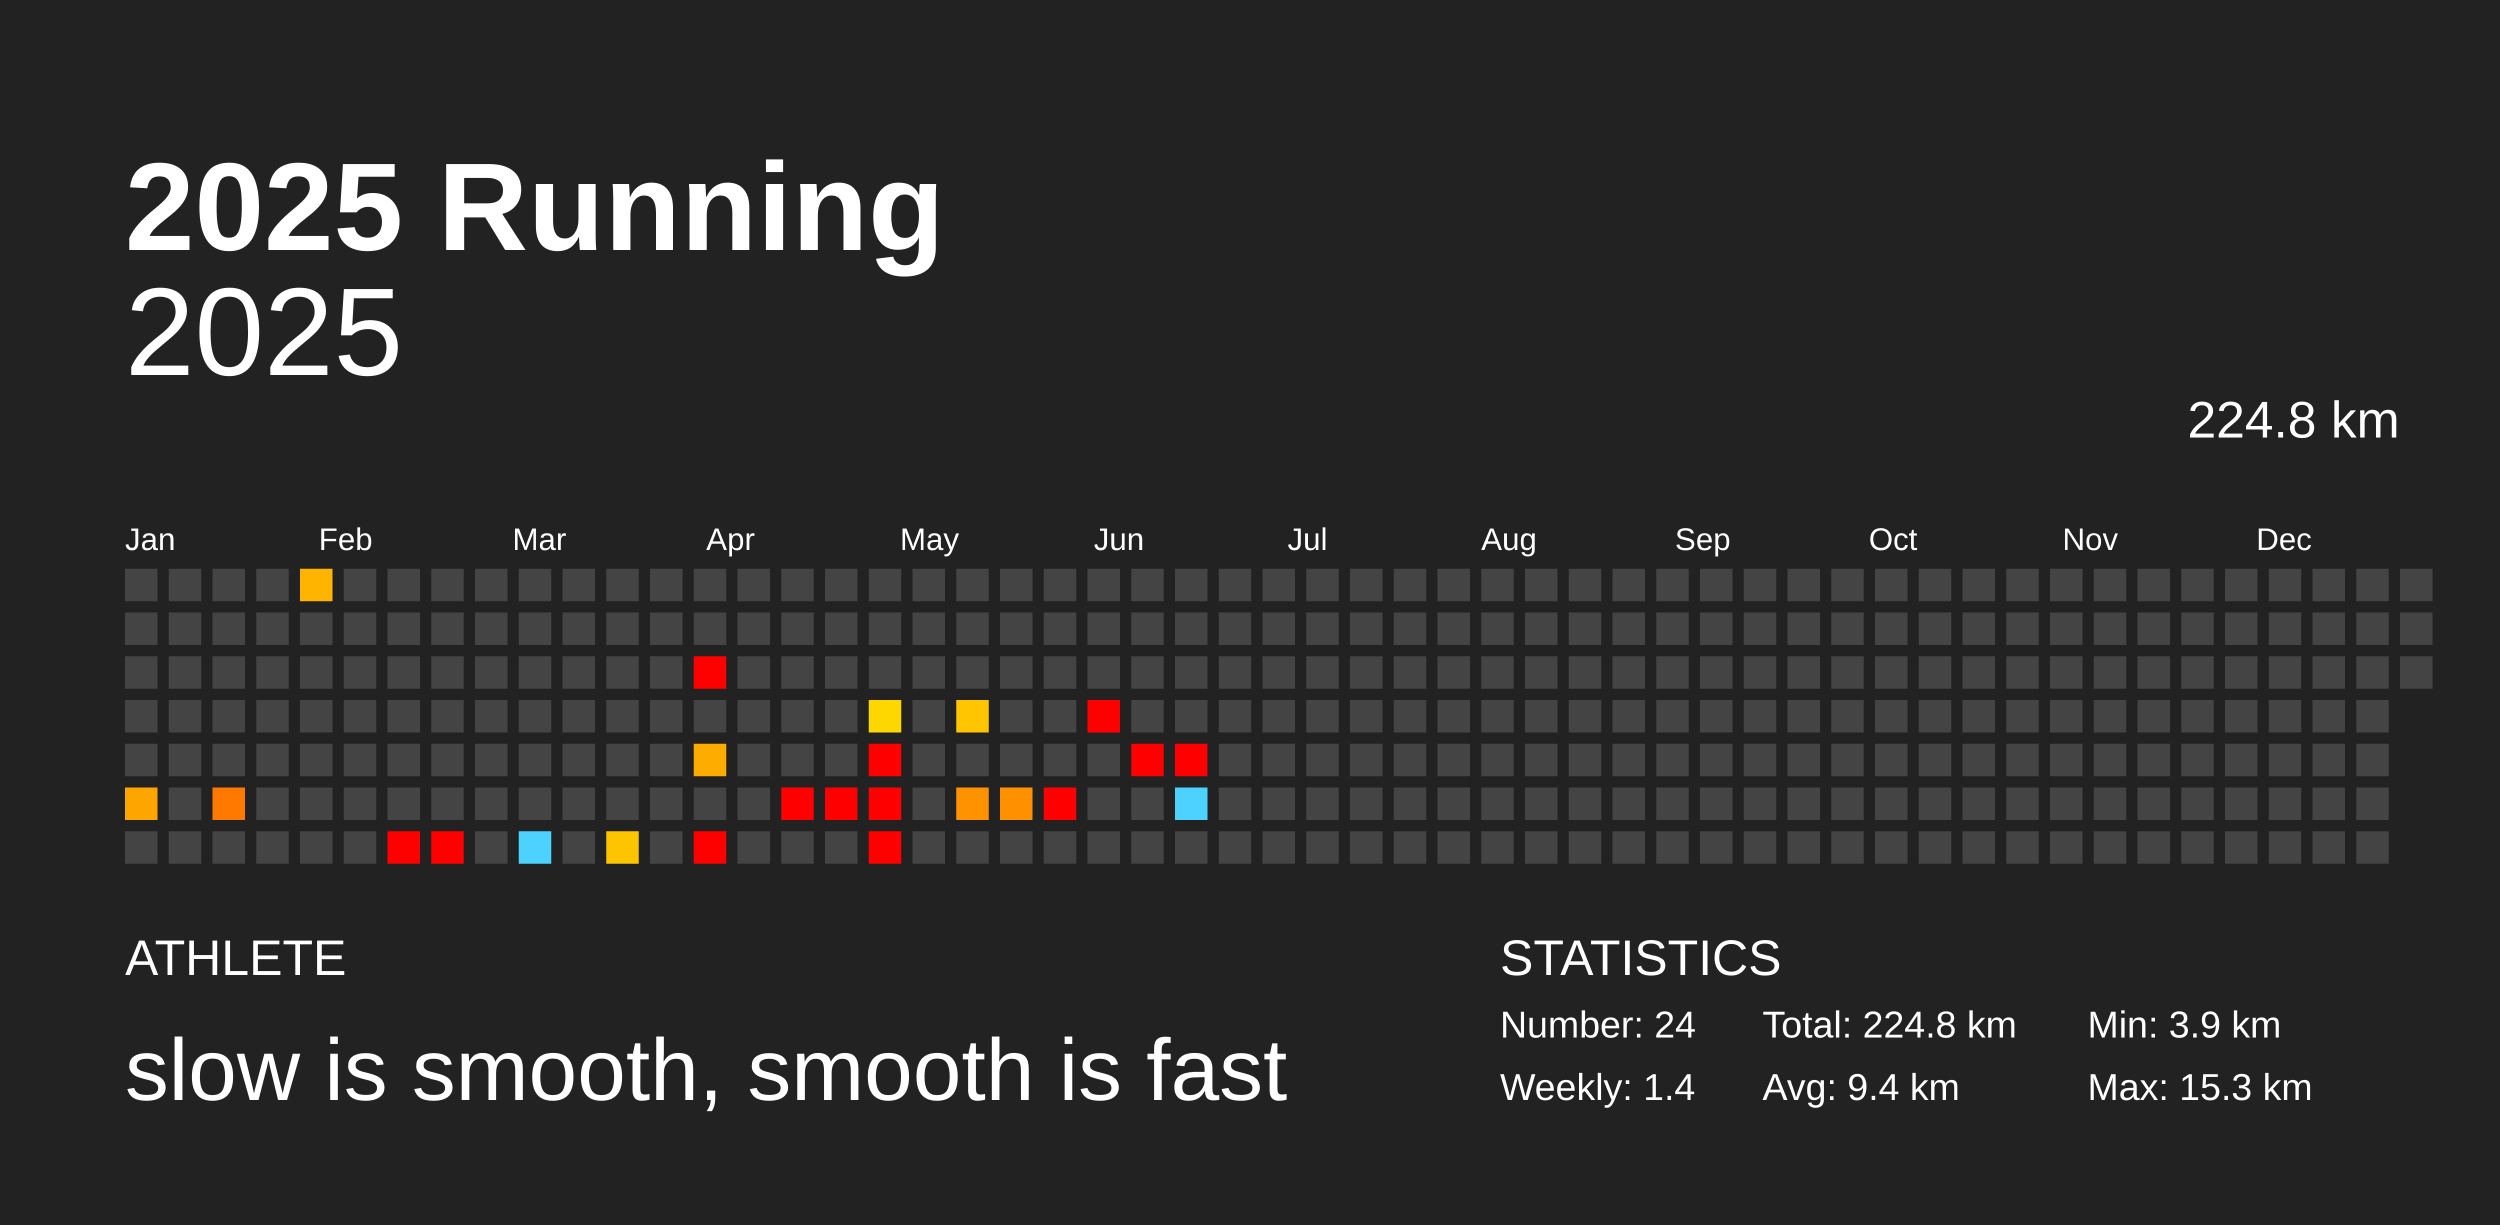
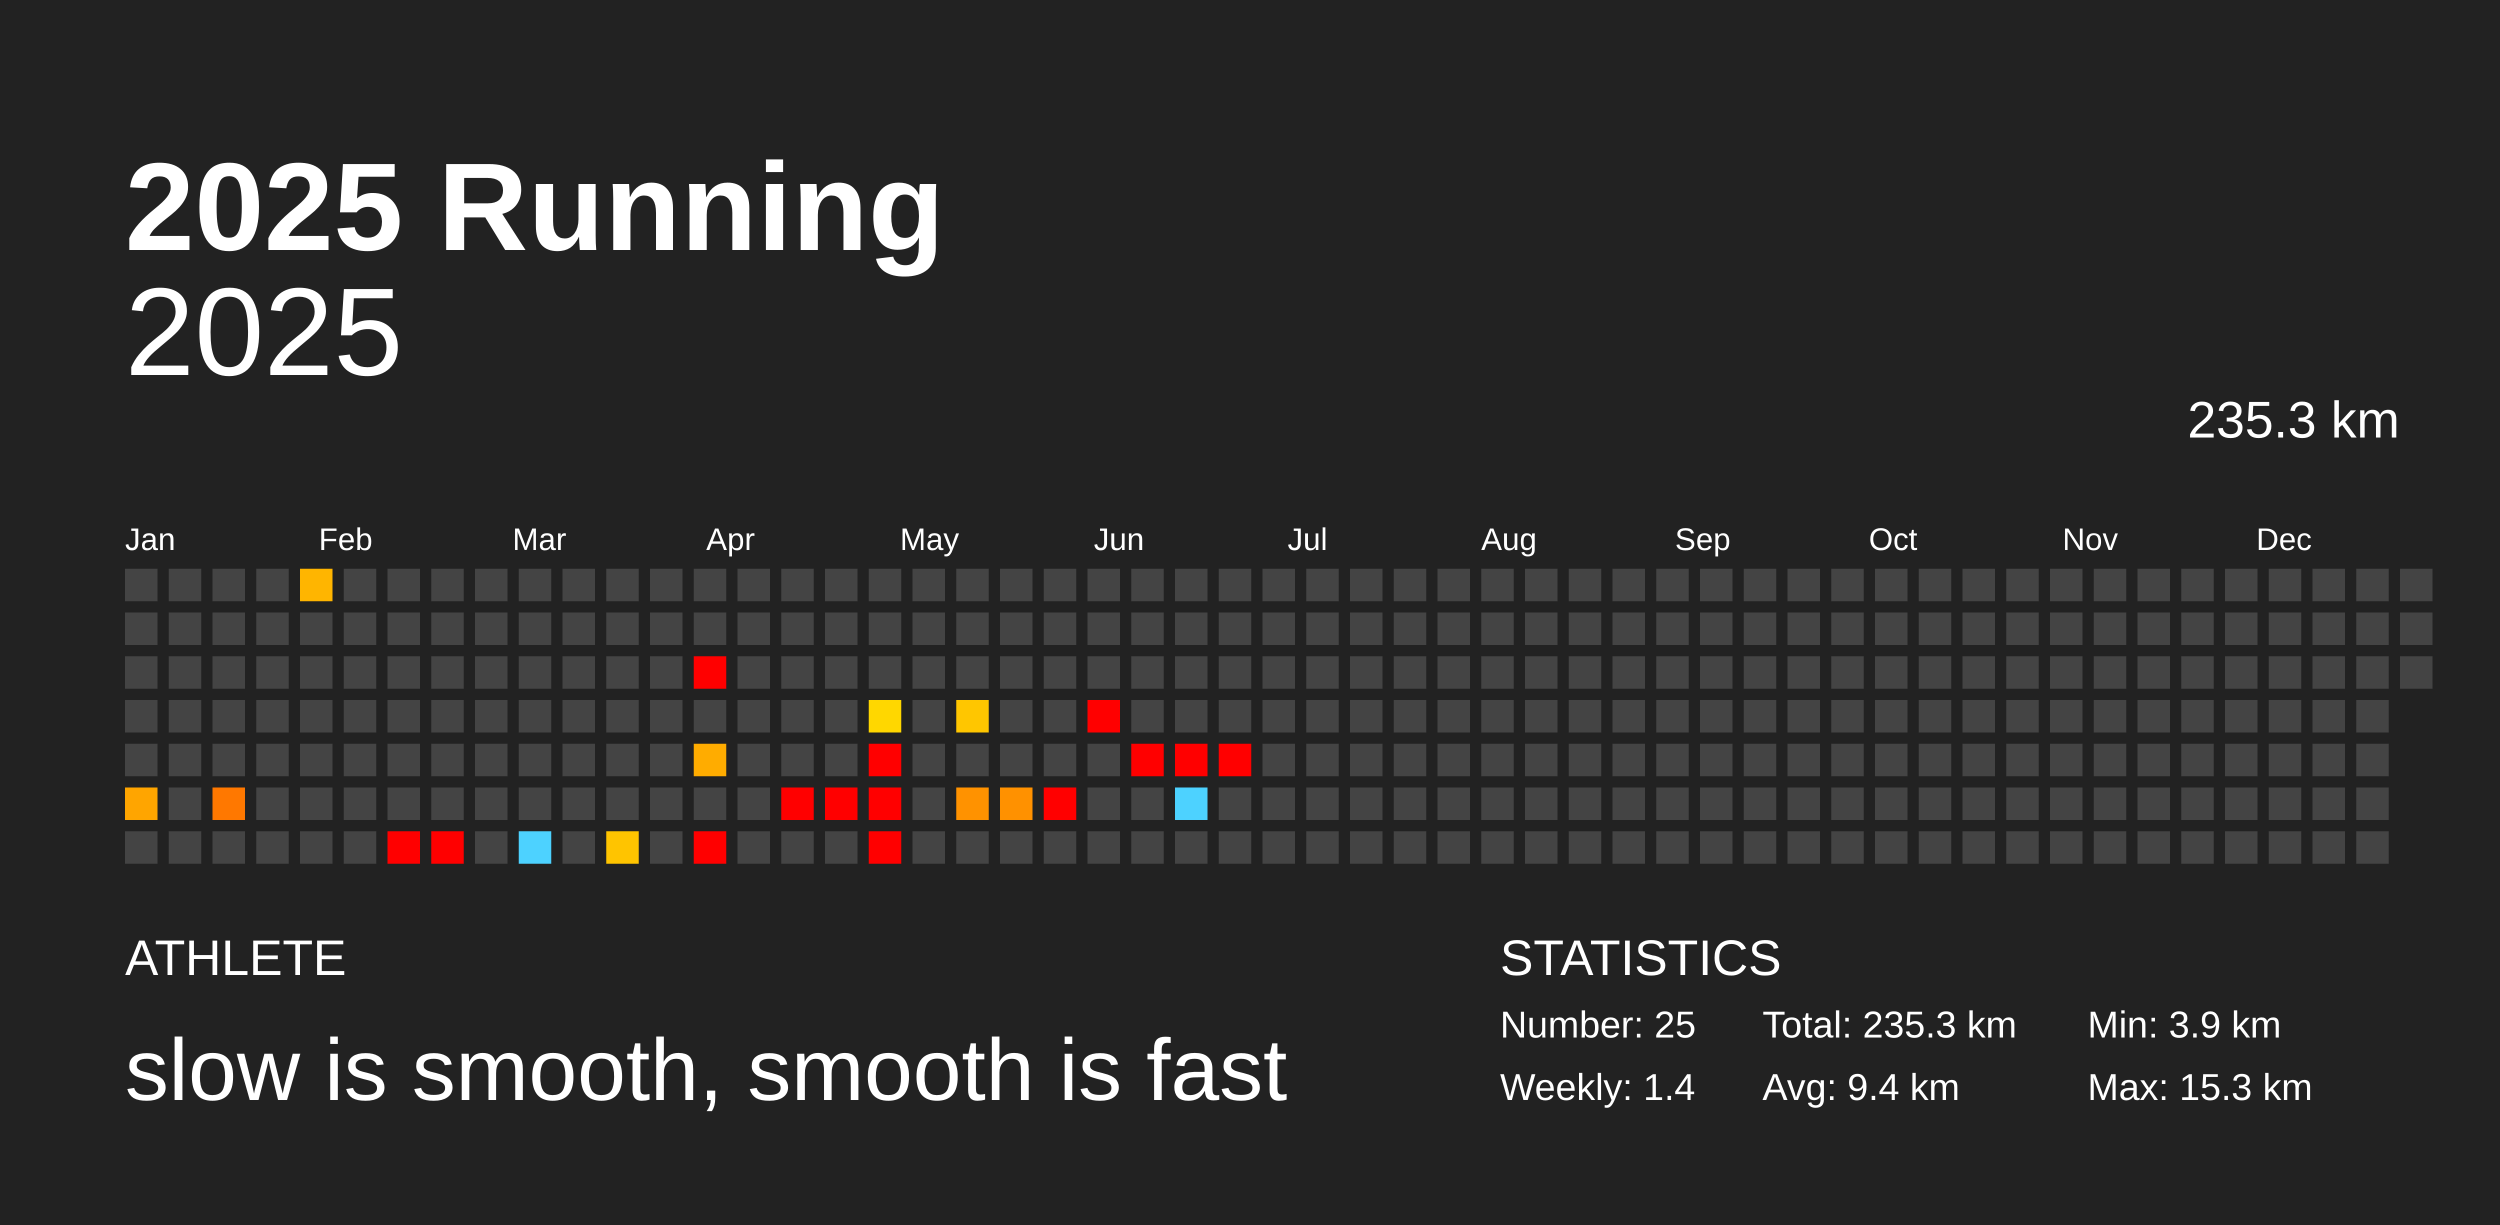
<svg xmlns="http://www.w3.org/2000/svg" baseProfile="full" height="98mm" version="1.1" viewBox="0,0,200,98" width="200mm">
  <defs />
  <rect fill="#222222" height="98" width="200" x="0" y="0" />
  <text fill="#FFFFFF" style="font-size:10px; font-family:Arial; font-weight:bold;" x="10" y="20">2025 Running</text>
  <text fill="#FFFFFF" style="font-size:4px; font-family:Arial" x="10" y="78">ATHLETE</text>
  <text fill="#FFFFFF" style="font-size:7px; font-family:Arial" x="10" y="88">slow is smooth, smooth is fast</text>
  <text fill="#FFFFFF" style="font-size:4px; font-family:Arial" x="120" y="78">STATISTICS</text>
-   <text fill="#FFFFFF" style="font-size:3px; font-family:Arial" x="120" y="83">Number: 24</text>
+   <text fill="#FFFFFF" style="font-size:3px; font-family:Arial" x="120" y="83">Number: 25</text>
  <text fill="#FFFFFF" style="font-size:3px; font-family:Arial" x="120" y="88">Weekly: 1.4</text>
-   <text fill="#FFFFFF" style="font-size:3px; font-family:Arial" x="141" y="83">Total: 224.8 km</text>
+   <text fill="#FFFFFF" style="font-size:3px; font-family:Arial" x="141" y="83">Total: 235.3 km</text>
  <text fill="#FFFFFF" style="font-size:3px; font-family:Arial" x="141" y="88">Avg: 9.4 km</text>
  <text fill="#FFFFFF" style="font-size:3px; font-family:Arial" x="167" y="83">Min: 3.9 km</text>
  <text fill="#FFFFFF" style="font-size:3px; font-family:Arial" x="167" y="88">Max: 15.3 km</text>
  <text alignment-baseline="hanging" fill="#FFFFFF" style="font-size:10.0px; font-family:Arial;" x="10" y="30">2025</text>
-   <text alignment-baseline="hanging" fill="#FFFFFF" style="font-size:4.125px; font-family:Arial;" x="175" y="35">224.8 km</text>
+   <text alignment-baseline="hanging" fill="#FFFFFF" style="font-size:4.125px; font-family:Arial;" x="175" y="35">235.3 km</text>
  <text fill="#FFFFFF" style="font-size:2.5px; font-family:Arial" x="10.0" y="44">Jan</text>
  <text fill="#FFFFFF" style="font-size:2.5px; font-family:Arial" x="25.5" y="44">Feb</text>
  <text fill="#FFFFFF" style="font-size:2.5px; font-family:Arial" x="41.0" y="44">Mar</text>
  <text fill="#FFFFFF" style="font-size:2.5px; font-family:Arial" x="56.5" y="44">Apr</text>
  <text fill="#FFFFFF" style="font-size:2.5px; font-family:Arial" x="72.0" y="44">May</text>
  <text fill="#FFFFFF" style="font-size:2.5px; font-family:Arial" x="87.5" y="44">Jun</text>
  <text fill="#FFFFFF" style="font-size:2.5px; font-family:Arial" x="103.0" y="44">Jul</text>
  <text fill="#FFFFFF" style="font-size:2.5px; font-family:Arial" x="118.5" y="44">Aug</text>
  <text fill="#FFFFFF" style="font-size:2.5px; font-family:Arial" x="134.0" y="44">Sep</text>
  <text fill="#FFFFFF" style="font-size:2.5px; font-family:Arial" x="149.5" y="44">Oct</text>
  <text fill="#FFFFFF" style="font-size:2.5px; font-family:Arial" x="165.0" y="44">Nov</text>
  <text fill="#FFFFFF" style="font-size:2.5px; font-family:Arial" x="180.5" y="44">Dec</text>
  <rect fill="#444444" height="2.6" width="2.6" x="10.0" y="45.5" />
  <rect fill="#444444" height="2.6" width="2.6" x="10.0" y="49.0" />
  <rect fill="#444444" height="2.6" width="2.6" x="10.0" y="52.5" />
  <rect fill="#444444" height="2.6" width="2.6" x="10.0" y="56.0" />
  <rect fill="#444444" height="2.6" width="2.6" x="10.0" y="59.5" />
  <rect fill="#ffa500" height="2.6" width="2.6" x="10.0" y="63.0" />
  <rect fill="#444444" height="2.6" width="2.6" x="10.0" y="66.5" />
  <rect fill="#444444" height="2.6" width="2.6" x="13.5" y="45.5" />
  <rect fill="#444444" height="2.6" width="2.6" x="13.5" y="49.0" />
  <rect fill="#444444" height="2.6" width="2.6" x="13.5" y="52.5" />
  <rect fill="#444444" height="2.6" width="2.6" x="13.5" y="56.0" />
  <rect fill="#444444" height="2.6" width="2.6" x="13.5" y="59.5" />
  <rect fill="#444444" height="2.6" width="2.6" x="13.5" y="63.0" />
  <rect fill="#444444" height="2.6" width="2.6" x="13.5" y="66.5" />
  <rect fill="#444444" height="2.6" width="2.6" x="17.0" y="45.5" />
  <rect fill="#444444" height="2.6" width="2.6" x="17.0" y="49.0" />
  <rect fill="#444444" height="2.6" width="2.6" x="17.0" y="52.5" />
  <rect fill="#444444" height="2.6" width="2.6" x="17.0" y="56.0" />
  <rect fill="#444444" height="2.6" width="2.6" x="17.0" y="59.5" />
  <rect fill="#ff7800" height="2.6" width="2.6" x="17.0" y="63.0" />
  <rect fill="#444444" height="2.6" width="2.6" x="17.0" y="66.5" />
  <rect fill="#444444" height="2.6" width="2.6" x="20.5" y="45.5" />
  <rect fill="#444444" height="2.6" width="2.6" x="20.5" y="49.0" />
  <rect fill="#444444" height="2.6" width="2.6" x="20.5" y="52.5" />
  <rect fill="#444444" height="2.6" width="2.6" x="20.5" y="56.0" />
  <rect fill="#444444" height="2.6" width="2.6" x="20.5" y="59.5" />
  <rect fill="#444444" height="2.6" width="2.6" x="20.5" y="63.0" />
  <rect fill="#444444" height="2.6" width="2.6" x="20.5" y="66.5" />
  <rect fill="#ffb500" height="2.6" width="2.6" x="24.0" y="45.5" />
  <rect fill="#444444" height="2.6" width="2.6" x="24.0" y="49.0" />
  <rect fill="#444444" height="2.6" width="2.6" x="24.0" y="52.5" />
  <rect fill="#444444" height="2.6" width="2.6" x="24.0" y="56.0" />
  <rect fill="#444444" height="2.6" width="2.6" x="24.0" y="59.5" />
  <rect fill="#444444" height="2.6" width="2.6" x="24.0" y="63.0" />
  <rect fill="#444444" height="2.6" width="2.6" x="24.0" y="66.5" />
  <rect fill="#444444" height="2.6" width="2.6" x="27.5" y="45.5" />
  <rect fill="#444444" height="2.6" width="2.6" x="27.5" y="49.0" />
  <rect fill="#444444" height="2.6" width="2.6" x="27.5" y="52.5" />
  <rect fill="#444444" height="2.6" width="2.6" x="27.5" y="56.0" />
  <rect fill="#444444" height="2.6" width="2.6" x="27.5" y="59.5" />
  <rect fill="#444444" height="2.6" width="2.6" x="27.5" y="63.0" />
  <rect fill="#444444" height="2.6" width="2.6" x="27.5" y="66.5" />
  <rect fill="#444444" height="2.6" width="2.6" x="31.0" y="45.5" />
  <rect fill="#444444" height="2.6" width="2.6" x="31.0" y="49.0" />
  <rect fill="#444444" height="2.6" width="2.6" x="31.0" y="52.5" />
  <rect fill="#444444" height="2.6" width="2.6" x="31.0" y="56.0" />
  <rect fill="#444444" height="2.6" width="2.6" x="31.0" y="59.5" />
  <rect fill="#444444" height="2.6" width="2.6" x="31.0" y="63.0" />
  <rect fill="red" height="2.6" width="2.6" x="31.0" y="66.5" />
  <rect fill="#444444" height="2.6" width="2.6" x="34.5" y="45.5" />
  <rect fill="#444444" height="2.6" width="2.6" x="34.5" y="49.0" />
  <rect fill="#444444" height="2.6" width="2.6" x="34.5" y="52.5" />
  <rect fill="#444444" height="2.6" width="2.6" x="34.5" y="56.0" />
  <rect fill="#444444" height="2.6" width="2.6" x="34.5" y="59.5" />
  <rect fill="#444444" height="2.6" width="2.6" x="34.5" y="63.0" />
  <rect fill="red" height="2.6" width="2.6" x="34.5" y="66.5" />
  <rect fill="#444444" height="2.6" width="2.6" x="38.0" y="45.5" />
  <rect fill="#444444" height="2.6" width="2.6" x="38.0" y="49.0" />
  <rect fill="#444444" height="2.6" width="2.6" x="38.0" y="52.5" />
  <rect fill="#444444" height="2.6" width="2.6" x="38.0" y="56.0" />
  <rect fill="#444444" height="2.6" width="2.6" x="38.0" y="59.5" />
  <rect fill="#444444" height="2.6" width="2.6" x="38.0" y="63.0" />
  <rect fill="#444444" height="2.6" width="2.6" x="38.0" y="66.5" />
  <rect fill="#444444" height="2.6" width="2.6" x="41.5" y="45.5" />
  <rect fill="#444444" height="2.6" width="2.6" x="41.5" y="49.0" />
  <rect fill="#444444" height="2.6" width="2.6" x="41.5" y="52.5" />
  <rect fill="#444444" height="2.6" width="2.6" x="41.5" y="56.0" />
  <rect fill="#444444" height="2.6" width="2.6" x="41.5" y="59.5" />
  <rect fill="#444444" height="2.6" width="2.6" x="41.5" y="63.0" />
  <rect fill="#4dd2ff" height="2.6" width="2.6" x="41.5" y="66.5" />
  <rect fill="#444444" height="2.6" width="2.6" x="45.0" y="45.5" />
  <rect fill="#444444" height="2.6" width="2.6" x="45.0" y="49.0" />
  <rect fill="#444444" height="2.6" width="2.6" x="45.0" y="52.5" />
  <rect fill="#444444" height="2.6" width="2.6" x="45.0" y="56.0" />
  <rect fill="#444444" height="2.6" width="2.6" x="45.0" y="59.5" />
  <rect fill="#444444" height="2.6" width="2.6" x="45.0" y="63.0" />
  <rect fill="#444444" height="2.6" width="2.6" x="45.0" y="66.5" />
  <rect fill="#444444" height="2.6" width="2.6" x="48.5" y="45.5" />
  <rect fill="#444444" height="2.6" width="2.6" x="48.5" y="49.0" />
  <rect fill="#444444" height="2.6" width="2.6" x="48.5" y="52.5" />
  <rect fill="#444444" height="2.6" width="2.6" x="48.5" y="56.0" />
  <rect fill="#444444" height="2.6" width="2.6" x="48.5" y="59.5" />
  <rect fill="#444444" height="2.6" width="2.6" x="48.5" y="63.0" />
  <rect fill="#ffc400" height="2.6" width="2.6" x="48.5" y="66.5" />
  <rect fill="#444444" height="2.6" width="2.6" x="52.0" y="45.5" />
  <rect fill="#444444" height="2.6" width="2.6" x="52.0" y="49.0" />
  <rect fill="#444444" height="2.6" width="2.6" x="52.0" y="52.5" />
  <rect fill="#444444" height="2.6" width="2.6" x="52.0" y="56.0" />
  <rect fill="#444444" height="2.6" width="2.6" x="52.0" y="59.5" />
  <rect fill="#444444" height="2.6" width="2.6" x="52.0" y="63.0" />
  <rect fill="#444444" height="2.6" width="2.6" x="52.0" y="66.5" />
  <rect fill="#444444" height="2.6" width="2.6" x="55.5" y="45.5" />
  <rect fill="#444444" height="2.6" width="2.6" x="55.5" y="49.0" />
  <rect fill="red" height="2.6" width="2.6" x="55.5" y="52.5" />
  <rect fill="#444444" height="2.6" width="2.6" x="55.5" y="56.0" />
  <rect fill="#ffac00" height="2.6" width="2.6" x="55.5" y="59.5" />
  <rect fill="#444444" height="2.6" width="2.6" x="55.5" y="63.0" />
  <rect fill="red" height="2.6" width="2.6" x="55.5" y="66.5" />
  <rect fill="#444444" height="2.6" width="2.6" x="59.0" y="45.5" />
  <rect fill="#444444" height="2.6" width="2.6" x="59.0" y="49.0" />
  <rect fill="#444444" height="2.6" width="2.6" x="59.0" y="52.5" />
  <rect fill="#444444" height="2.6" width="2.6" x="59.0" y="56.0" />
  <rect fill="#444444" height="2.6" width="2.6" x="59.0" y="59.5" />
  <rect fill="#444444" height="2.6" width="2.6" x="59.0" y="63.0" />
  <rect fill="#444444" height="2.6" width="2.6" x="59.0" y="66.5" />
  <rect fill="#444444" height="2.6" width="2.6" x="62.5" y="45.5" />
  <rect fill="#444444" height="2.6" width="2.6" x="62.5" y="49.0" />
  <rect fill="#444444" height="2.6" width="2.6" x="62.5" y="52.5" />
  <rect fill="#444444" height="2.6" width="2.6" x="62.5" y="56.0" />
  <rect fill="#444444" height="2.6" width="2.6" x="62.5" y="59.5" />
  <rect fill="red" height="2.6" width="2.6" x="62.5" y="63.0" />
  <rect fill="#444444" height="2.6" width="2.6" x="62.5" y="66.5" />
  <rect fill="#444444" height="2.6" width="2.6" x="66.0" y="45.5" />
  <rect fill="#444444" height="2.6" width="2.6" x="66.0" y="49.0" />
  <rect fill="#444444" height="2.6" width="2.6" x="66.0" y="52.5" />
  <rect fill="#444444" height="2.6" width="2.6" x="66.0" y="56.0" />
  <rect fill="#444444" height="2.6" width="2.6" x="66.0" y="59.5" />
  <rect fill="red" height="2.6" width="2.6" x="66.0" y="63.0" />
  <rect fill="#444444" height="2.6" width="2.6" x="66.0" y="66.5" />
  <rect fill="#444444" height="2.6" width="2.6" x="69.5" y="45.5" />
  <rect fill="#444444" height="2.6" width="2.6" x="69.5" y="49.0" />
  <rect fill="#444444" height="2.6" width="2.6" x="69.5" y="52.5" />
  <rect fill="#ffd700" height="2.6" width="2.6" x="69.5" y="56.0" />
  <rect fill="red" height="2.6" width="2.6" x="69.5" y="59.5" />
  <rect fill="red" height="2.6" width="2.6" x="69.5" y="63.0" />
  <rect fill="red" height="2.6" width="2.6" x="69.5" y="66.5" />
  <rect fill="#444444" height="2.6" width="2.6" x="73.0" y="45.5" />
  <rect fill="#444444" height="2.6" width="2.6" x="73.0" y="49.0" />
  <rect fill="#444444" height="2.6" width="2.6" x="73.0" y="52.5" />
  <rect fill="#444444" height="2.6" width="2.6" x="73.0" y="56.0" />
  <rect fill="#444444" height="2.6" width="2.6" x="73.0" y="59.5" />
  <rect fill="#444444" height="2.6" width="2.6" x="73.0" y="63.0" />
  <rect fill="#444444" height="2.6" width="2.6" x="73.0" y="66.5" />
  <rect fill="#444444" height="2.6" width="2.6" x="76.5" y="45.5" />
  <rect fill="#444444" height="2.6" width="2.6" x="76.5" y="49.0" />
  <rect fill="#444444" height="2.6" width="2.6" x="76.5" y="52.5" />
  <rect fill="#ffc600" height="2.6" width="2.6" x="76.5" y="56.0" />
  <rect fill="#444444" height="2.6" width="2.6" x="76.5" y="59.5" />
  <rect fill="#ff9200" height="2.6" width="2.6" x="76.5" y="63.0" />
  <rect fill="#444444" height="2.6" width="2.6" x="76.5" y="66.5" />
  <rect fill="#444444" height="2.6" width="2.6" x="80.0" y="45.5" />
  <rect fill="#444444" height="2.6" width="2.6" x="80.0" y="49.0" />
  <rect fill="#444444" height="2.6" width="2.6" x="80.0" y="52.5" />
  <rect fill="#444444" height="2.6" width="2.6" x="80.0" y="56.0" />
  <rect fill="#444444" height="2.6" width="2.6" x="80.0" y="59.5" />
  <rect fill="#ff9100" height="2.6" width="2.6" x="80.0" y="63.0" />
  <rect fill="#444444" height="2.6" width="2.6" x="80.0" y="66.5" />
  <rect fill="#444444" height="2.6" width="2.6" x="83.5" y="45.5" />
  <rect fill="#444444" height="2.6" width="2.6" x="83.5" y="49.0" />
  <rect fill="#444444" height="2.6" width="2.6" x="83.5" y="52.5" />
  <rect fill="#444444" height="2.6" width="2.6" x="83.5" y="56.0" />
  <rect fill="#444444" height="2.6" width="2.6" x="83.5" y="59.5" />
  <rect fill="red" height="2.6" width="2.6" x="83.5" y="63.0" />
  <rect fill="#444444" height="2.6" width="2.6" x="83.5" y="66.5" />
  <rect fill="#444444" height="2.6" width="2.6" x="87.0" y="45.5" />
  <rect fill="#444444" height="2.6" width="2.6" x="87.0" y="49.0" />
  <rect fill="#444444" height="2.6" width="2.6" x="87.0" y="52.5" />
  <rect fill="red" height="2.6" width="2.6" x="87.0" y="56.0" />
  <rect fill="#444444" height="2.6" width="2.6" x="87.0" y="59.5" />
  <rect fill="#444444" height="2.6" width="2.6" x="87.0" y="63.0" />
  <rect fill="#444444" height="2.6" width="2.6" x="87.0" y="66.5" />
  <rect fill="#444444" height="2.6" width="2.6" x="90.5" y="45.5" />
  <rect fill="#444444" height="2.6" width="2.6" x="90.5" y="49.0" />
  <rect fill="#444444" height="2.6" width="2.6" x="90.5" y="52.5" />
  <rect fill="#444444" height="2.6" width="2.6" x="90.5" y="56.0" />
  <rect fill="red" height="2.6" width="2.6" x="90.5" y="59.5" />
  <rect fill="#444444" height="2.6" width="2.6" x="90.5" y="63.0" />
  <rect fill="#444444" height="2.6" width="2.6" x="90.5" y="66.5" />
  <rect fill="#444444" height="2.6" width="2.6" x="94.0" y="45.5" />
  <rect fill="#444444" height="2.6" width="2.6" x="94.0" y="49.0" />
  <rect fill="#444444" height="2.6" width="2.6" x="94.0" y="52.5" />
  <rect fill="#444444" height="2.6" width="2.6" x="94.0" y="56.0" />
  <rect fill="red" height="2.6" width="2.6" x="94.0" y="59.5" />
  <rect fill="#4dd2ff" height="2.6" width="2.6" x="94.0" y="63.0" />
  <rect fill="#444444" height="2.6" width="2.6" x="94.0" y="66.5" />
  <rect fill="#444444" height="2.6" width="2.6" x="97.5" y="45.5" />
  <rect fill="#444444" height="2.6" width="2.6" x="97.5" y="49.0" />
  <rect fill="#444444" height="2.6" width="2.6" x="97.5" y="52.5" />
  <rect fill="#444444" height="2.6" width="2.6" x="97.5" y="56.0" />
-   <rect fill="#444444" height="2.6" width="2.6" x="97.5" y="59.5" />
+   <rect fill="red" height="2.6" width="2.6" x="97.5" y="59.5" />
  <rect fill="#444444" height="2.6" width="2.6" x="97.5" y="63.0" />
  <rect fill="#444444" height="2.6" width="2.6" x="97.5" y="66.5" />
  <rect fill="#444444" height="2.6" width="2.6" x="101.0" y="45.5" />
  <rect fill="#444444" height="2.6" width="2.6" x="101.0" y="49.0" />
  <rect fill="#444444" height="2.6" width="2.6" x="101.0" y="52.5" />
  <rect fill="#444444" height="2.6" width="2.6" x="101.0" y="56.0" />
  <rect fill="#444444" height="2.6" width="2.6" x="101.0" y="59.5" />
  <rect fill="#444444" height="2.6" width="2.6" x="101.0" y="63.0" />
  <rect fill="#444444" height="2.6" width="2.6" x="101.0" y="66.5" />
  <rect fill="#444444" height="2.6" width="2.6" x="104.5" y="45.5" />
  <rect fill="#444444" height="2.6" width="2.6" x="104.5" y="49.0" />
  <rect fill="#444444" height="2.6" width="2.6" x="104.5" y="52.5" />
  <rect fill="#444444" height="2.6" width="2.6" x="104.5" y="56.0" />
  <rect fill="#444444" height="2.6" width="2.6" x="104.5" y="59.5" />
  <rect fill="#444444" height="2.6" width="2.6" x="104.5" y="63.0" />
  <rect fill="#444444" height="2.6" width="2.6" x="104.5" y="66.5" />
  <rect fill="#444444" height="2.6" width="2.6" x="108.0" y="45.5" />
  <rect fill="#444444" height="2.6" width="2.6" x="108.0" y="49.0" />
  <rect fill="#444444" height="2.6" width="2.6" x="108.0" y="52.5" />
  <rect fill="#444444" height="2.6" width="2.6" x="108.0" y="56.0" />
  <rect fill="#444444" height="2.6" width="2.6" x="108.0" y="59.5" />
  <rect fill="#444444" height="2.6" width="2.6" x="108.0" y="63.0" />
  <rect fill="#444444" height="2.6" width="2.6" x="108.0" y="66.5" />
  <rect fill="#444444" height="2.6" width="2.6" x="111.5" y="45.5" />
  <rect fill="#444444" height="2.6" width="2.6" x="111.5" y="49.0" />
  <rect fill="#444444" height="2.6" width="2.6" x="111.5" y="52.5" />
  <rect fill="#444444" height="2.6" width="2.6" x="111.5" y="56.0" />
  <rect fill="#444444" height="2.6" width="2.6" x="111.5" y="59.5" />
  <rect fill="#444444" height="2.6" width="2.6" x="111.5" y="63.0" />
  <rect fill="#444444" height="2.6" width="2.6" x="111.5" y="66.5" />
  <rect fill="#444444" height="2.6" width="2.6" x="115.0" y="45.5" />
  <rect fill="#444444" height="2.6" width="2.6" x="115.0" y="49.0" />
  <rect fill="#444444" height="2.6" width="2.6" x="115.0" y="52.5" />
  <rect fill="#444444" height="2.6" width="2.6" x="115.0" y="56.0" />
  <rect fill="#444444" height="2.6" width="2.6" x="115.0" y="59.5" />
  <rect fill="#444444" height="2.6" width="2.6" x="115.0" y="63.0" />
  <rect fill="#444444" height="2.6" width="2.6" x="115.0" y="66.5" />
  <rect fill="#444444" height="2.6" width="2.6" x="118.5" y="45.5" />
  <rect fill="#444444" height="2.6" width="2.6" x="118.5" y="49.0" />
  <rect fill="#444444" height="2.6" width="2.6" x="118.5" y="52.5" />
  <rect fill="#444444" height="2.6" width="2.6" x="118.5" y="56.0" />
  <rect fill="#444444" height="2.6" width="2.6" x="118.5" y="59.5" />
  <rect fill="#444444" height="2.6" width="2.6" x="118.5" y="63.0" />
  <rect fill="#444444" height="2.6" width="2.6" x="118.5" y="66.5" />
  <rect fill="#444444" height="2.6" width="2.6" x="122.0" y="45.5" />
  <rect fill="#444444" height="2.6" width="2.6" x="122.0" y="49.0" />
  <rect fill="#444444" height="2.6" width="2.6" x="122.0" y="52.5" />
  <rect fill="#444444" height="2.6" width="2.6" x="122.0" y="56.0" />
  <rect fill="#444444" height="2.6" width="2.6" x="122.0" y="59.5" />
  <rect fill="#444444" height="2.6" width="2.6" x="122.0" y="63.0" />
  <rect fill="#444444" height="2.6" width="2.6" x="122.0" y="66.5" />
  <rect fill="#444444" height="2.6" width="2.6" x="125.5" y="45.5" />
  <rect fill="#444444" height="2.6" width="2.6" x="125.5" y="49.0" />
  <rect fill="#444444" height="2.6" width="2.6" x="125.5" y="52.5" />
  <rect fill="#444444" height="2.6" width="2.6" x="125.5" y="56.0" />
  <rect fill="#444444" height="2.6" width="2.6" x="125.5" y="59.5" />
  <rect fill="#444444" height="2.6" width="2.6" x="125.5" y="63.0" />
  <rect fill="#444444" height="2.6" width="2.6" x="125.5" y="66.5" />
  <rect fill="#444444" height="2.6" width="2.6" x="129.0" y="45.5" />
  <rect fill="#444444" height="2.6" width="2.6" x="129.0" y="49.0" />
  <rect fill="#444444" height="2.6" width="2.6" x="129.0" y="52.5" />
  <rect fill="#444444" height="2.6" width="2.6" x="129.0" y="56.0" />
  <rect fill="#444444" height="2.6" width="2.6" x="129.0" y="59.5" />
  <rect fill="#444444" height="2.6" width="2.6" x="129.0" y="63.0" />
  <rect fill="#444444" height="2.6" width="2.6" x="129.0" y="66.5" />
  <rect fill="#444444" height="2.6" width="2.6" x="132.5" y="45.5" />
  <rect fill="#444444" height="2.6" width="2.6" x="132.5" y="49.0" />
  <rect fill="#444444" height="2.6" width="2.6" x="132.5" y="52.5" />
  <rect fill="#444444" height="2.6" width="2.6" x="132.5" y="56.0" />
  <rect fill="#444444" height="2.6" width="2.6" x="132.5" y="59.5" />
  <rect fill="#444444" height="2.6" width="2.6" x="132.5" y="63.0" />
  <rect fill="#444444" height="2.6" width="2.6" x="132.5" y="66.5" />
  <rect fill="#444444" height="2.6" width="2.6" x="136.0" y="45.5" />
  <rect fill="#444444" height="2.6" width="2.6" x="136.0" y="49.0" />
  <rect fill="#444444" height="2.6" width="2.6" x="136.0" y="52.5" />
  <rect fill="#444444" height="2.6" width="2.6" x="136.0" y="56.0" />
  <rect fill="#444444" height="2.6" width="2.6" x="136.0" y="59.5" />
  <rect fill="#444444" height="2.6" width="2.6" x="136.0" y="63.0" />
  <rect fill="#444444" height="2.6" width="2.6" x="136.0" y="66.5" />
  <rect fill="#444444" height="2.6" width="2.6" x="139.5" y="45.5" />
  <rect fill="#444444" height="2.6" width="2.6" x="139.5" y="49.0" />
  <rect fill="#444444" height="2.6" width="2.6" x="139.5" y="52.5" />
  <rect fill="#444444" height="2.6" width="2.6" x="139.5" y="56.0" />
  <rect fill="#444444" height="2.6" width="2.6" x="139.5" y="59.5" />
  <rect fill="#444444" height="2.6" width="2.6" x="139.5" y="63.0" />
  <rect fill="#444444" height="2.6" width="2.6" x="139.5" y="66.5" />
  <rect fill="#444444" height="2.6" width="2.6" x="143.0" y="45.5" />
  <rect fill="#444444" height="2.6" width="2.6" x="143.0" y="49.0" />
  <rect fill="#444444" height="2.6" width="2.6" x="143.0" y="52.5" />
  <rect fill="#444444" height="2.6" width="2.6" x="143.0" y="56.0" />
  <rect fill="#444444" height="2.6" width="2.6" x="143.0" y="59.5" />
  <rect fill="#444444" height="2.6" width="2.6" x="143.0" y="63.0" />
  <rect fill="#444444" height="2.6" width="2.6" x="143.0" y="66.5" />
  <rect fill="#444444" height="2.6" width="2.6" x="146.5" y="45.5" />
  <rect fill="#444444" height="2.6" width="2.6" x="146.5" y="49.0" />
  <rect fill="#444444" height="2.6" width="2.6" x="146.5" y="52.5" />
  <rect fill="#444444" height="2.6" width="2.6" x="146.5" y="56.0" />
  <rect fill="#444444" height="2.6" width="2.6" x="146.5" y="59.5" />
  <rect fill="#444444" height="2.6" width="2.6" x="146.5" y="63.0" />
  <rect fill="#444444" height="2.6" width="2.6" x="146.5" y="66.5" />
  <rect fill="#444444" height="2.6" width="2.6" x="150.0" y="45.5" />
  <rect fill="#444444" height="2.6" width="2.6" x="150.0" y="49.0" />
  <rect fill="#444444" height="2.6" width="2.6" x="150.0" y="52.5" />
  <rect fill="#444444" height="2.6" width="2.6" x="150.0" y="56.0" />
  <rect fill="#444444" height="2.6" width="2.6" x="150.0" y="59.5" />
  <rect fill="#444444" height="2.6" width="2.6" x="150.0" y="63.0" />
  <rect fill="#444444" height="2.6" width="2.6" x="150.0" y="66.5" />
  <rect fill="#444444" height="2.6" width="2.6" x="153.5" y="45.5" />
  <rect fill="#444444" height="2.6" width="2.6" x="153.5" y="49.0" />
  <rect fill="#444444" height="2.6" width="2.6" x="153.5" y="52.5" />
  <rect fill="#444444" height="2.6" width="2.6" x="153.5" y="56.0" />
  <rect fill="#444444" height="2.6" width="2.6" x="153.5" y="59.5" />
  <rect fill="#444444" height="2.6" width="2.6" x="153.5" y="63.0" />
  <rect fill="#444444" height="2.6" width="2.6" x="153.5" y="66.5" />
  <rect fill="#444444" height="2.6" width="2.6" x="157.0" y="45.5" />
  <rect fill="#444444" height="2.6" width="2.6" x="157.0" y="49.0" />
  <rect fill="#444444" height="2.6" width="2.6" x="157.0" y="52.5" />
  <rect fill="#444444" height="2.6" width="2.6" x="157.0" y="56.0" />
  <rect fill="#444444" height="2.6" width="2.6" x="157.0" y="59.5" />
  <rect fill="#444444" height="2.6" width="2.6" x="157.0" y="63.0" />
  <rect fill="#444444" height="2.6" width="2.6" x="157.0" y="66.5" />
  <rect fill="#444444" height="2.6" width="2.6" x="160.5" y="45.5" />
  <rect fill="#444444" height="2.6" width="2.6" x="160.5" y="49.0" />
  <rect fill="#444444" height="2.6" width="2.6" x="160.5" y="52.5" />
  <rect fill="#444444" height="2.6" width="2.6" x="160.5" y="56.0" />
  <rect fill="#444444" height="2.6" width="2.6" x="160.5" y="59.5" />
  <rect fill="#444444" height="2.6" width="2.6" x="160.5" y="63.0" />
  <rect fill="#444444" height="2.6" width="2.6" x="160.5" y="66.5" />
  <rect fill="#444444" height="2.6" width="2.6" x="164.0" y="45.5" />
  <rect fill="#444444" height="2.6" width="2.6" x="164.0" y="49.0" />
  <rect fill="#444444" height="2.6" width="2.6" x="164.0" y="52.5" />
  <rect fill="#444444" height="2.6" width="2.6" x="164.0" y="56.0" />
  <rect fill="#444444" height="2.6" width="2.6" x="164.0" y="59.5" />
  <rect fill="#444444" height="2.6" width="2.6" x="164.0" y="63.0" />
  <rect fill="#444444" height="2.6" width="2.6" x="164.0" y="66.5" />
  <rect fill="#444444" height="2.6" width="2.6" x="167.5" y="45.5" />
  <rect fill="#444444" height="2.6" width="2.6" x="167.5" y="49.0" />
  <rect fill="#444444" height="2.6" width="2.6" x="167.5" y="52.5" />
  <rect fill="#444444" height="2.6" width="2.6" x="167.5" y="56.0" />
  <rect fill="#444444" height="2.6" width="2.6" x="167.5" y="59.5" />
  <rect fill="#444444" height="2.6" width="2.6" x="167.5" y="63.0" />
  <rect fill="#444444" height="2.6" width="2.6" x="167.5" y="66.5" />
  <rect fill="#444444" height="2.6" width="2.6" x="171.0" y="45.5" />
  <rect fill="#444444" height="2.6" width="2.6" x="171.0" y="49.0" />
  <rect fill="#444444" height="2.6" width="2.6" x="171.0" y="52.5" />
  <rect fill="#444444" height="2.6" width="2.6" x="171.0" y="56.0" />
  <rect fill="#444444" height="2.6" width="2.6" x="171.0" y="59.5" />
  <rect fill="#444444" height="2.6" width="2.6" x="171.0" y="63.0" />
  <rect fill="#444444" height="2.6" width="2.6" x="171.0" y="66.5" />
  <rect fill="#444444" height="2.6" width="2.6" x="174.5" y="45.5" />
  <rect fill="#444444" height="2.6" width="2.6" x="174.5" y="49.0" />
  <rect fill="#444444" height="2.6" width="2.6" x="174.5" y="52.5" />
  <rect fill="#444444" height="2.6" width="2.6" x="174.5" y="56.0" />
  <rect fill="#444444" height="2.6" width="2.6" x="174.5" y="59.5" />
  <rect fill="#444444" height="2.6" width="2.6" x="174.5" y="63.0" />
  <rect fill="#444444" height="2.6" width="2.6" x="174.5" y="66.5" />
  <rect fill="#444444" height="2.6" width="2.6" x="178.0" y="45.5" />
  <rect fill="#444444" height="2.6" width="2.6" x="178.0" y="49.0" />
  <rect fill="#444444" height="2.6" width="2.6" x="178.0" y="52.5" />
  <rect fill="#444444" height="2.6" width="2.6" x="178.0" y="56.0" />
  <rect fill="#444444" height="2.6" width="2.6" x="178.0" y="59.5" />
  <rect fill="#444444" height="2.6" width="2.6" x="178.0" y="63.0" />
  <rect fill="#444444" height="2.6" width="2.6" x="178.0" y="66.5" />
  <rect fill="#444444" height="2.6" width="2.6" x="181.5" y="45.5" />
  <rect fill="#444444" height="2.6" width="2.6" x="181.5" y="49.0" />
  <rect fill="#444444" height="2.6" width="2.6" x="181.5" y="52.5" />
  <rect fill="#444444" height="2.6" width="2.6" x="181.5" y="56.0" />
  <rect fill="#444444" height="2.6" width="2.6" x="181.5" y="59.5" />
  <rect fill="#444444" height="2.6" width="2.6" x="181.5" y="63.0" />
  <rect fill="#444444" height="2.6" width="2.6" x="181.5" y="66.5" />
  <rect fill="#444444" height="2.6" width="2.6" x="185.0" y="45.5" />
  <rect fill="#444444" height="2.6" width="2.6" x="185.0" y="49.0" />
  <rect fill="#444444" height="2.6" width="2.6" x="185.0" y="52.5" />
  <rect fill="#444444" height="2.6" width="2.6" x="185.0" y="56.0" />
  <rect fill="#444444" height="2.6" width="2.6" x="185.0" y="59.5" />
  <rect fill="#444444" height="2.6" width="2.6" x="185.0" y="63.0" />
  <rect fill="#444444" height="2.6" width="2.6" x="185.0" y="66.5" />
  <rect fill="#444444" height="2.6" width="2.6" x="188.5" y="45.5" />
  <rect fill="#444444" height="2.6" width="2.6" x="188.5" y="49.0" />
  <rect fill="#444444" height="2.6" width="2.6" x="188.5" y="52.5" />
  <rect fill="#444444" height="2.6" width="2.6" x="188.5" y="56.0" />
  <rect fill="#444444" height="2.6" width="2.6" x="188.5" y="59.5" />
  <rect fill="#444444" height="2.6" width="2.6" x="188.5" y="63.0" />
  <rect fill="#444444" height="2.6" width="2.6" x="188.5" y="66.5" />
  <rect fill="#444444" height="2.6" width="2.6" x="192.0" y="45.5" />
  <rect fill="#444444" height="2.6" width="2.6" x="192.0" y="49.0" />
  <rect fill="#444444" height="2.6" width="2.6" x="192.0" y="52.5" />
</svg>
